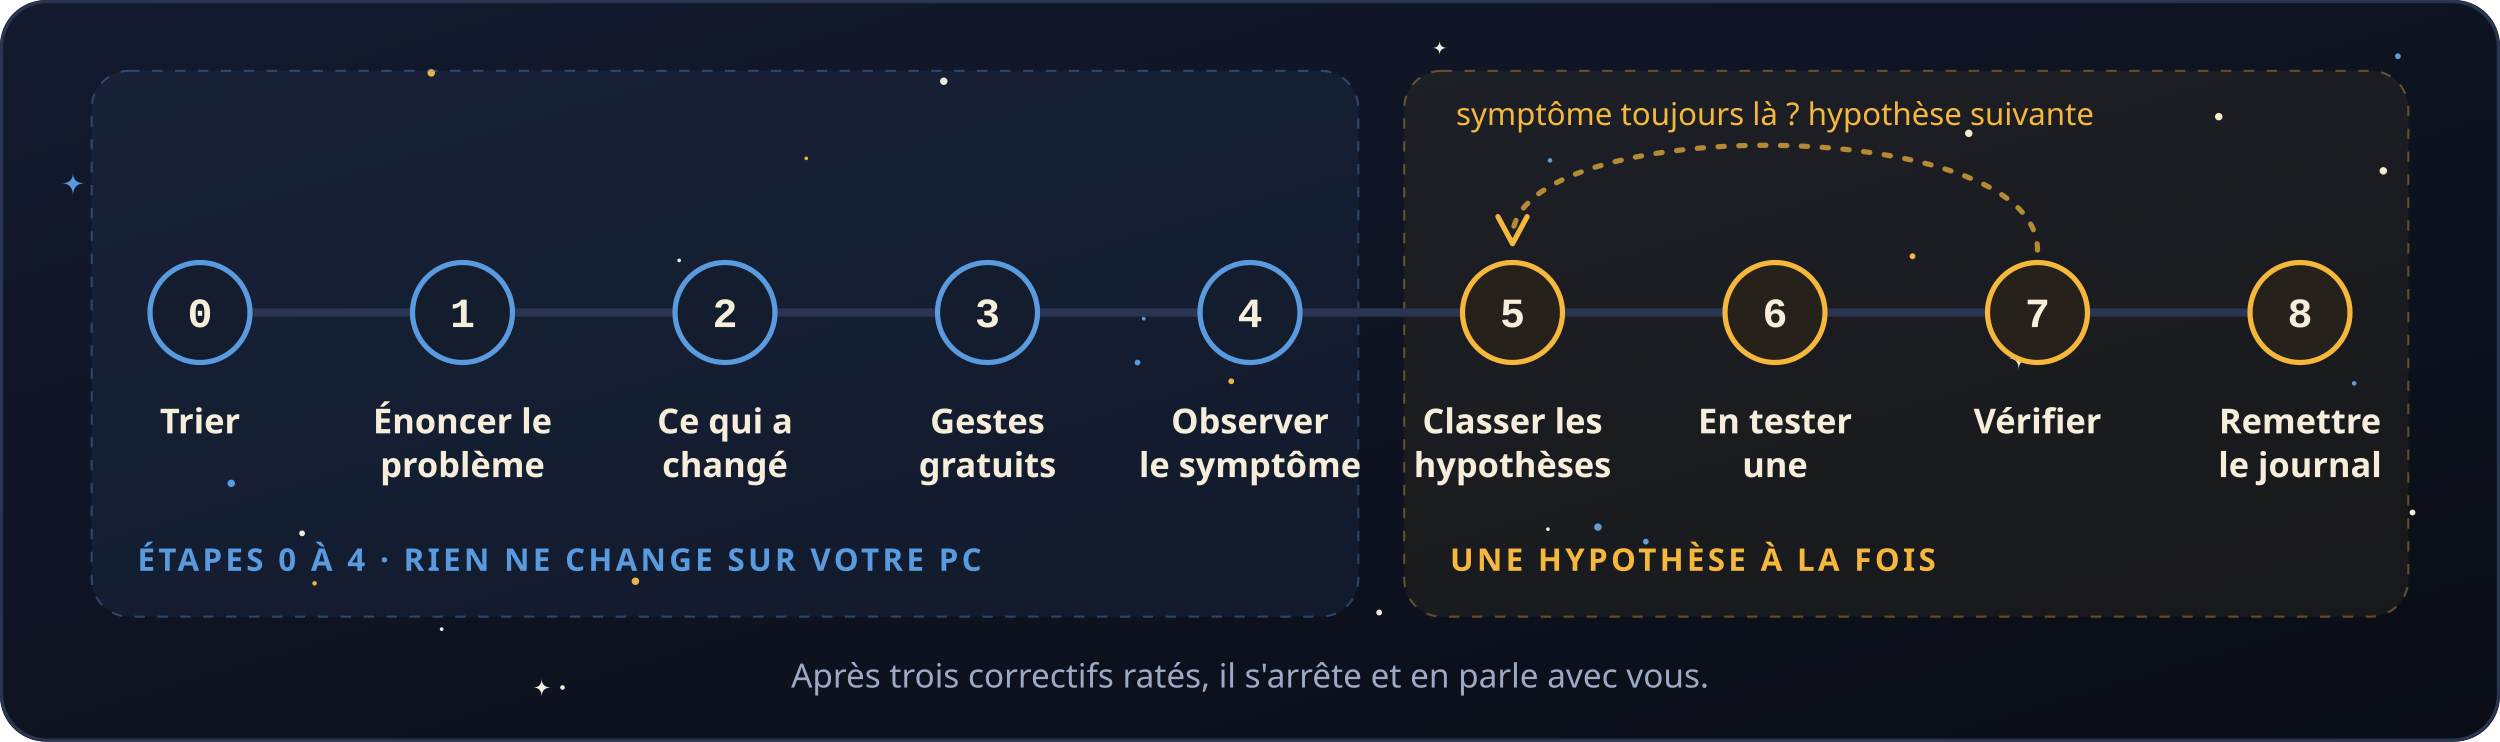
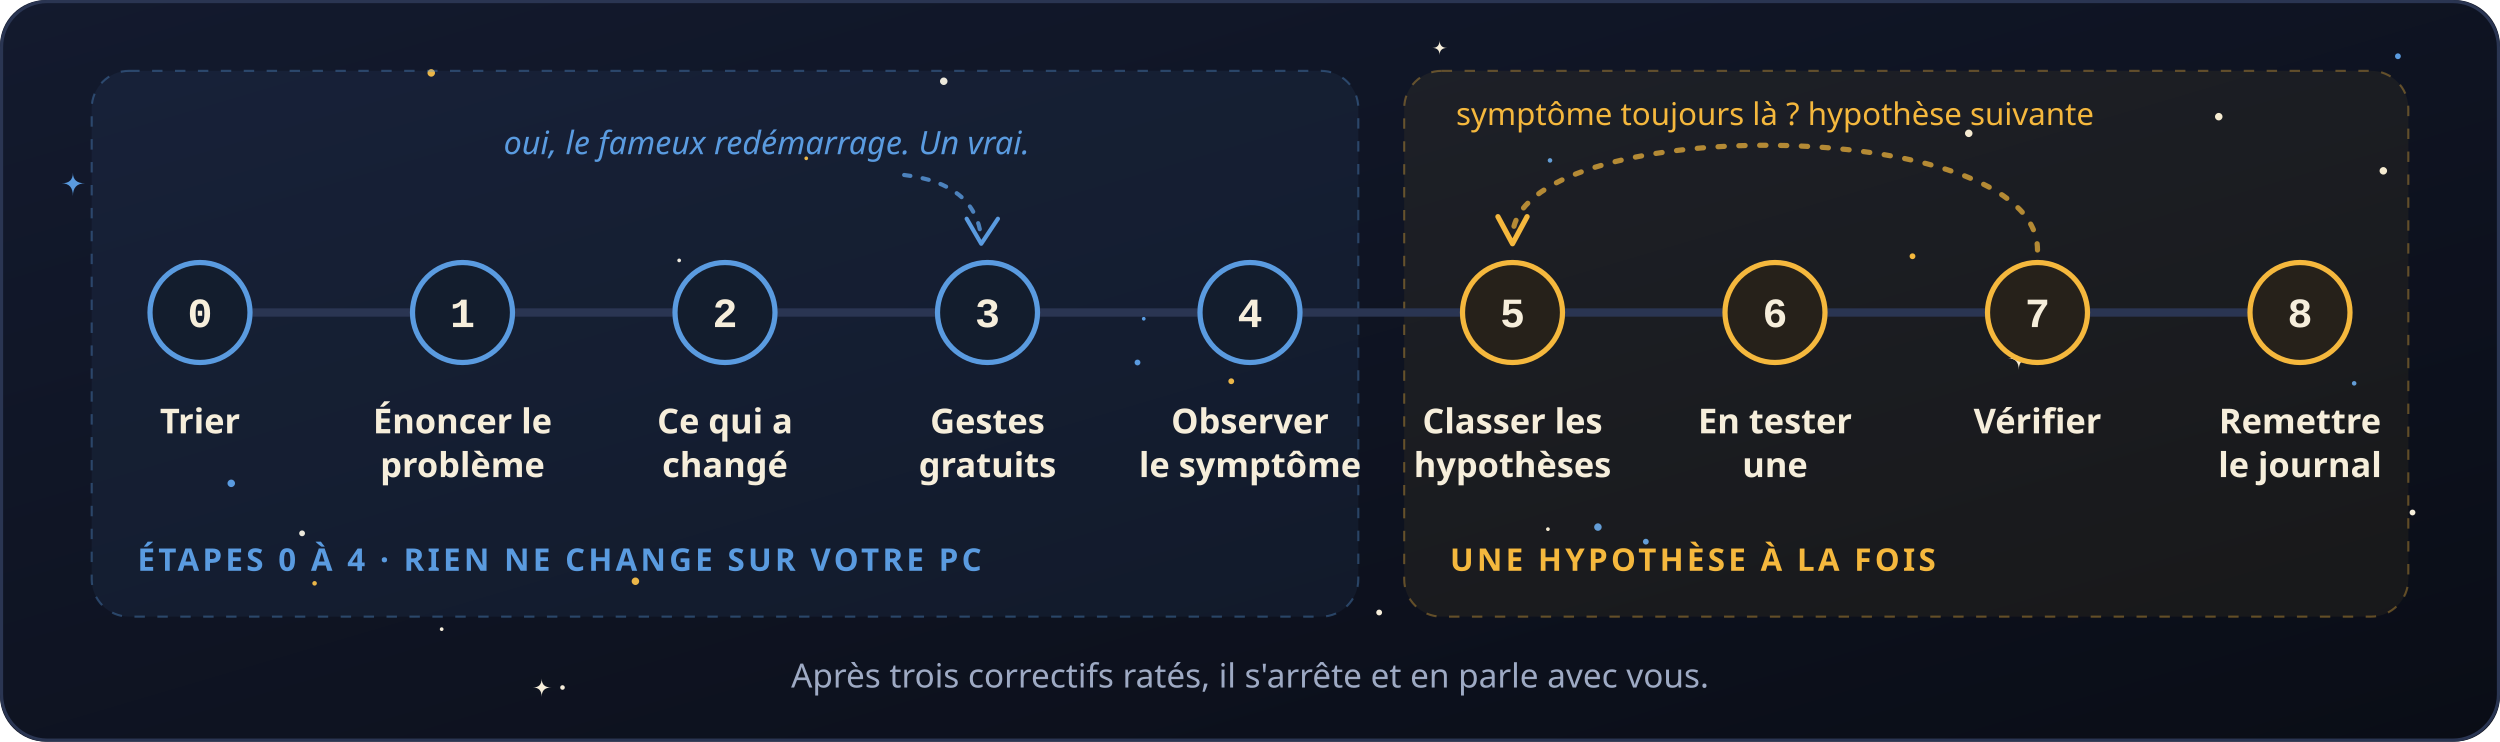
<svg xmlns="http://www.w3.org/2000/svg" viewBox="0 0 1200 356" width="1200" height="356" role="img" aria-labelledby="l-t l-d">
  <defs>
    <linearGradient id="l-bg" x1="0" y1="0" x2="1" y2="1">
      <stop offset="0" stop-color="#131a2e" />
      <stop offset="1" stop-color="#0a0d16" />
    </linearGradient>
    <clipPath id="l-clip">
      <rect width="1200" height="356" rx="22" />
    </clipPath>
  </defs>
  <style>
text{font-family:-apple-system,BlinkMacSystemFont,'Segoe UI','Noto Sans',Helvetica,Arial,sans-serif;fill:#f6eedb}
.mono{font-family:ui-monospace,SFMono-Regular,'SF Mono',Menlo,Consolas,'Liberation Mono',monospace}
.muted{fill:#9eaac4}.gold{fill:#f5b83d}.blue{fill:#5a9be0}.green{fill:#5fd0a0}.red{fill:#f0806a}
.b{font-weight:700}.sb{font-weight:600}
@keyframes tw{0%,100%{opacity:.15}50%{opacity:.9}}
.star{animation:tw 4s ease-in-out infinite}
@keyframes n0{0%,4.44%{fill-opacity:.12;r:24px}7.04%{fill-opacity:1;r:29px}13.33%,100%{fill-opacity:.12;r:24px}}.n0{animation:n0 13.5s ease-in-out infinite}@keyframes n1{0%,14.07%{fill-opacity:.12;r:24px}16.67%{fill-opacity:1;r:29px}22.96%,100%{fill-opacity:.12;r:24px}}.n1{animation:n1 13.5s ease-in-out infinite}@keyframes n2{0%,23.70%{fill-opacity:.12;r:24px}26.30%{fill-opacity:1;r:29px}32.59%,100%{fill-opacity:.12;r:24px}}.n2{animation:n2 13.5s ease-in-out infinite}@keyframes n3{0%,33.33%{fill-opacity:.12;r:24px}35.93%{fill-opacity:1;r:29px}42.22%,100%{fill-opacity:.12;r:24px}}.n3{animation:n3 13.5s ease-in-out infinite}@keyframes n4{0%,42.96%{fill-opacity:.12;r:24px}45.56%{fill-opacity:1;r:29px}51.85%,100%{fill-opacity:.12;r:24px}}.n4{animation:n4 13.5s ease-in-out infinite}@keyframes n5{0%,52.59%{fill-opacity:.12;r:24px}55.19%{fill-opacity:1;r:29px}61.48%,100%{fill-opacity:.12;r:24px}}.n5{animation:n5 13.5s ease-in-out infinite}@keyframes n6{0%,62.22%{fill-opacity:.12;r:24px}64.81%{fill-opacity:1;r:29px}71.11%,100%{fill-opacity:.12;r:24px}}.n6{animation:n6 13.5s ease-in-out infinite}@keyframes n7{0%,71.85%{fill-opacity:.12;r:24px}74.44%{fill-opacity:1;r:29px}80.74%,100%{fill-opacity:.12;r:24px}}.n7{animation:n7 13.5s ease-in-out infinite}@keyframes n8{0%,81.48%{fill-opacity:.12;r:24px}84.07%{fill-opacity:1;r:29px}90.37%,100%{fill-opacity:.12;r:24px}}.n8{animation:n8 13.5s ease-in-out infinite}@media (prefers-reduced-motion:reduce){*{animation:none!important}}</style>
  <g clip-path="url(#l-clip)">
    <rect width="1200" height="356" fill="url(#l-bg)" />
    <circle class="star" style="animation-delay:-3.4s;animation-duration:5.3s" cx="743" cy="254" r="0.9" fill="#f6eedb" />
    <circle class="star" style="animation-delay:-3.5s;animation-duration:4.1s" cx="1065" cy="56" r="1.8" fill="#f6eedb" />
    <path class="star" style="animation-delay:-0.7s;animation-duration:5.6s" fill="#5a9be0" d="M35 82.9Q35 88 40.8 88Q35 88 35 94.1Q35 88 29.6 88Q35 88 35 82.9Z" />
    <circle class="star" style="animation-delay:-0.5s;animation-duration:3.0s" cx="945" cy="64" r="1.8" fill="#f6eedb" />
    <circle class="star" style="animation-delay:-1.2s;animation-duration:5.9s" cx="270" cy="330" r="1.1" fill="#f6eedb" />
    <circle class="star" style="animation-delay:-1.2s;animation-duration:4.1s" cx="1144" cy="82" r="1.8" fill="#f6eedb" />
    <circle class="star" style="animation-delay:-2.4s;animation-duration:5.1s" cx="326" cy="125" r="0.9" fill="#f6eedb" />
    <path class="star" style="animation-delay:-0.7s;animation-duration:4.4s" fill="#f6eedb" d="M969 166.3Q969 172 975.1 172Q969 172 969 177.5Q969 172 963.9 172Q969 172 969 166.3Z" />
    <circle class="star" style="animation-delay:-3.4s;animation-duration:3.1s" cx="1151" cy="27" r="1.4" fill="#5a9be0" />
    <path class="star" style="animation-delay:-2.8s;animation-duration:4.9s" fill="#f6eedb" d="M691 19.3Q691 23 694.7 23Q691 23 691 26.5Q691 23 687.5 23Q691 23 691 19.3Z" />
    <circle class="star" style="animation-delay:-1.4s;animation-duration:4.1s" cx="305" cy="279" r="1.8" fill="#f5b83d" />
    <circle class="star" style="animation-delay:-3.4s;animation-duration:3.1s" cx="145" cy="256" r="1.4" fill="#f6eedb" />
    <circle class="star" style="animation-delay:-1.4s;animation-duration:5.8s" cx="615" cy="135" r="1.1" fill="#f6eedb" />
    <circle class="star" style="animation-delay:-2.5s;animation-duration:5.2s" cx="387" cy="76" r="0.9" fill="#f5b83d" />
    <circle class="star" style="animation-delay:-0.1s;animation-duration:5.2s" cx="207" cy="35" r="1.8" fill="#f5b83d" />
    <circle class="star" style="animation-delay:-3.9s;animation-duration:4.9s" cx="549" cy="153" r="0.9" fill="#5a9be0" />
    <path class="star" style="animation-delay:-2.5s;animation-duration:5.4s" fill="#f6eedb" d="M260 325.7Q260 330 264.6 330Q260 330 260 334.5Q260 330 255.8 330Q260 330 260 325.7Z" />
    <circle class="star" style="animation-delay:-1.2s;animation-duration:4.4s" cx="453" cy="39" r="1.8" fill="#f6eedb" />
    <circle class="star" style="animation-delay:-1.9s;animation-duration:3.9s" cx="546" cy="174" r="1.4" fill="#5a9be0" />
    <circle class="star" style="animation-delay:-2.5s;animation-duration:4.5s" cx="151" cy="280" r="1.1" fill="#f5b83d" />
    <circle class="star" style="animation-delay:-0.3s;animation-duration:5.4s" cx="591" cy="183" r="1.4" fill="#f5b83d" />
    <circle class="star" style="animation-delay:-2.2s;animation-duration:5.0s" cx="790" cy="260" r="1.4" fill="#5a9be0" />
    <circle class="star" style="animation-delay:-2.6s;animation-duration:4.7s" cx="1158" cy="246" r="1.4" fill="#f6eedb" />
    <circle class="star" style="animation-delay:-1.9s;animation-duration:5.5s" cx="918" cy="123" r="1.4" fill="#f5b83d" />
    <circle class="star" style="animation-delay:-1.4s;animation-duration:5.5s" cx="767" cy="253" r="1.8" fill="#5a9be0" />
    <circle class="star" style="animation-delay:-0.8s;animation-duration:4.1s" cx="1130" cy="184" r="1.1" fill="#5a9be0" />
    <circle class="star" style="animation-delay:-0.7s;animation-duration:5.3s" cx="111" cy="232" r="1.8" fill="#5a9be0" />
    <circle class="star" style="animation-delay:-2.9s;animation-duration:3.1s" cx="662" cy="294" r="1.4" fill="#f6eedb" />
    <circle class="star" style="animation-delay:-2.5s;animation-duration:3.1s" cx="744" cy="77" r="1.1" fill="#5a9be0" />
    <circle class="star" style="animation-delay:-1.3s;animation-duration:3.5s" cx="212" cy="302" r="0.9" fill="#f6eedb" />
    <rect x="44" y="34" width="608" height="262" rx="18" fill="#5a9be0" fill-opacity=".07" stroke="#5a9be0" stroke-opacity=".35" stroke-dasharray="5 6" />
    <text x="66" y="274" font-size="15" class="blue sb" letter-spacing="1.6">ÉTAPES 0 À 4 · RIEN NE CHANGE SUR VOTRE PC</text>
    <rect x="674" y="34" width="482" height="262" rx="18" fill="#f5b83d" fill-opacity=".06" stroke="#f5b83d" stroke-opacity=".35" stroke-dasharray="5 6" />
    <text x="696" y="274" font-size="15" class="gold sb" letter-spacing="1.6">UNE HYPOTHÈSE À LA FOIS</text>
    <line x1="96" y1="150" x2="1104" y2="150" stroke="#2a3552" stroke-width="4" />
    <path d="M978 120 C978 54 726 54 726 114" fill="none" stroke="#f5b83d" stroke-opacity=".7" stroke-width="2.5" stroke-dasharray="3 7" stroke-linecap="round" />
    <path d="M719 104 L726 117 L733 104" fill="none" stroke="#f5b83d" stroke-width="2.5" stroke-linecap="round" stroke-linejoin="round" />
    <text x="852.0" y="60" font-size="15" class="gold" text-anchor="middle">symptôme toujours là ? hypothèse suivante</text>
+     <text x="368" y="74" font-size="15.5" font-style="italic" class="blue" text-anchor="middle">oui, le fameux redémarrage. Un vrai.</text>
+     <path d="M434 84 Q468 88 471 114" fill="none" stroke="#5a9be0" stroke-opacity=".8" stroke-width="2" stroke-dasharray="3 6" stroke-linecap="round" />
+     <path d="M464 105 L471 117 L479 105" fill="none" stroke="#5a9be0" stroke-width="2" stroke-linecap="round" stroke-linejoin="round" />
    <circle cx="96" cy="150" r="24" fill="#0a0d16" />
    <circle class="n0" cx="96" cy="150" r="24" fill="#5a9be0" fill-opacity=".12" stroke="#5a9be0" stroke-width="2.5" />
    <text x="96" y="157" font-size="20" class="mono b" text-anchor="middle">0</text>
    <text x="96" y="208" font-size="16.5" class="sb" text-anchor="middle">Trier</text>
    <circle cx="222" cy="150" r="24" fill="#0a0d16" />
    <circle class="n1" cx="222" cy="150" r="24" fill="#5a9be0" fill-opacity=".12" stroke="#5a9be0" stroke-width="2.5" />
    <text x="222" y="157" font-size="20" class="mono b" text-anchor="middle">1</text>
    <text x="222" y="208" font-size="16.5" class="sb" text-anchor="middle">Énoncer le</text>
    <text x="222" y="229" font-size="16.5" class="sb" text-anchor="middle">problème</text>
    <circle cx="348" cy="150" r="24" fill="#0a0d16" />
    <circle class="n2" cx="348" cy="150" r="24" fill="#5a9be0" fill-opacity=".12" stroke="#5a9be0" stroke-width="2.5" />
    <text x="348" y="157" font-size="20" class="mono b" text-anchor="middle">2</text>
    <text x="348" y="208" font-size="16.5" class="sb" text-anchor="middle">Ce qui a</text>
    <text x="348" y="229" font-size="16.5" class="sb" text-anchor="middle">changé</text>
    <circle cx="474" cy="150" r="24" fill="#0a0d16" />
    <circle class="n3" cx="474" cy="150" r="24" fill="#5a9be0" fill-opacity=".12" stroke="#5a9be0" stroke-width="2.5" />
    <text x="474" y="157" font-size="20" class="mono b" text-anchor="middle">3</text>
    <text x="474" y="208" font-size="16.5" class="sb" text-anchor="middle">Gestes</text>
    <text x="474" y="229" font-size="16.5" class="sb" text-anchor="middle">gratuits</text>
    <circle cx="600" cy="150" r="24" fill="#0a0d16" />
    <circle class="n4" cx="600" cy="150" r="24" fill="#5a9be0" fill-opacity=".12" stroke="#5a9be0" stroke-width="2.5" />
    <text x="600" y="157" font-size="20" class="mono b" text-anchor="middle">4</text>
    <text x="600" y="208" font-size="16.5" class="sb" text-anchor="middle">Observer</text>
    <text x="600" y="229" font-size="16.5" class="sb" text-anchor="middle">le symptôme</text>
    <circle cx="726" cy="150" r="24" fill="#0a0d16" />
    <circle class="n5" cx="726" cy="150" r="24" fill="#f5b83d" fill-opacity=".12" stroke="#f5b83d" stroke-width="2.5" />
    <text x="726" y="157" font-size="20" class="mono b" text-anchor="middle">5</text>
    <text x="726" y="208" font-size="16.5" class="sb" text-anchor="middle">Classer les</text>
    <text x="726" y="229" font-size="16.5" class="sb" text-anchor="middle">hypothèses</text>
    <circle cx="852" cy="150" r="24" fill="#0a0d16" />
    <circle class="n6" cx="852" cy="150" r="24" fill="#f5b83d" fill-opacity=".12" stroke="#f5b83d" stroke-width="2.5" />
    <text x="852" y="157" font-size="20" class="mono b" text-anchor="middle">6</text>
    <text x="852" y="208" font-size="16.5" class="sb" text-anchor="middle">En tester</text>
    <text x="852" y="229" font-size="16.5" class="sb" text-anchor="middle">une</text>
    <circle cx="978" cy="150" r="24" fill="#0a0d16" />
    <circle class="n7" cx="978" cy="150" r="24" fill="#f5b83d" fill-opacity=".12" stroke="#f5b83d" stroke-width="2.5" />
    <text x="978" y="157" font-size="20" class="mono b" text-anchor="middle">7</text>
    <text x="978" y="208" font-size="16.5" class="sb" text-anchor="middle">Vérifier</text>
    <circle cx="1104" cy="150" r="24" fill="#0a0d16" />
    <circle class="n8" cx="1104" cy="150" r="24" fill="#f5b83d" fill-opacity=".12" stroke="#f5b83d" stroke-width="2.5" />
    <text x="1104" y="157" font-size="20" class="mono b" text-anchor="middle">8</text>
    <text x="1104" y="208" font-size="16.5" class="sb" text-anchor="middle">Remettre</text>
    <text x="1104" y="229" font-size="16.5" class="sb" text-anchor="middle">le journal</text>
    <text x="600.0" y="330" font-size="16" class="muted" text-anchor="middle">Après trois correctifs ratés, il s'arrête et en parle avec vous.</text>
  </g>
  <rect x=".75" y=".75" width="1198.5" height="354.5" rx="22" fill="none" stroke="#2a3552" stroke-width="1.5" />
</svg>
